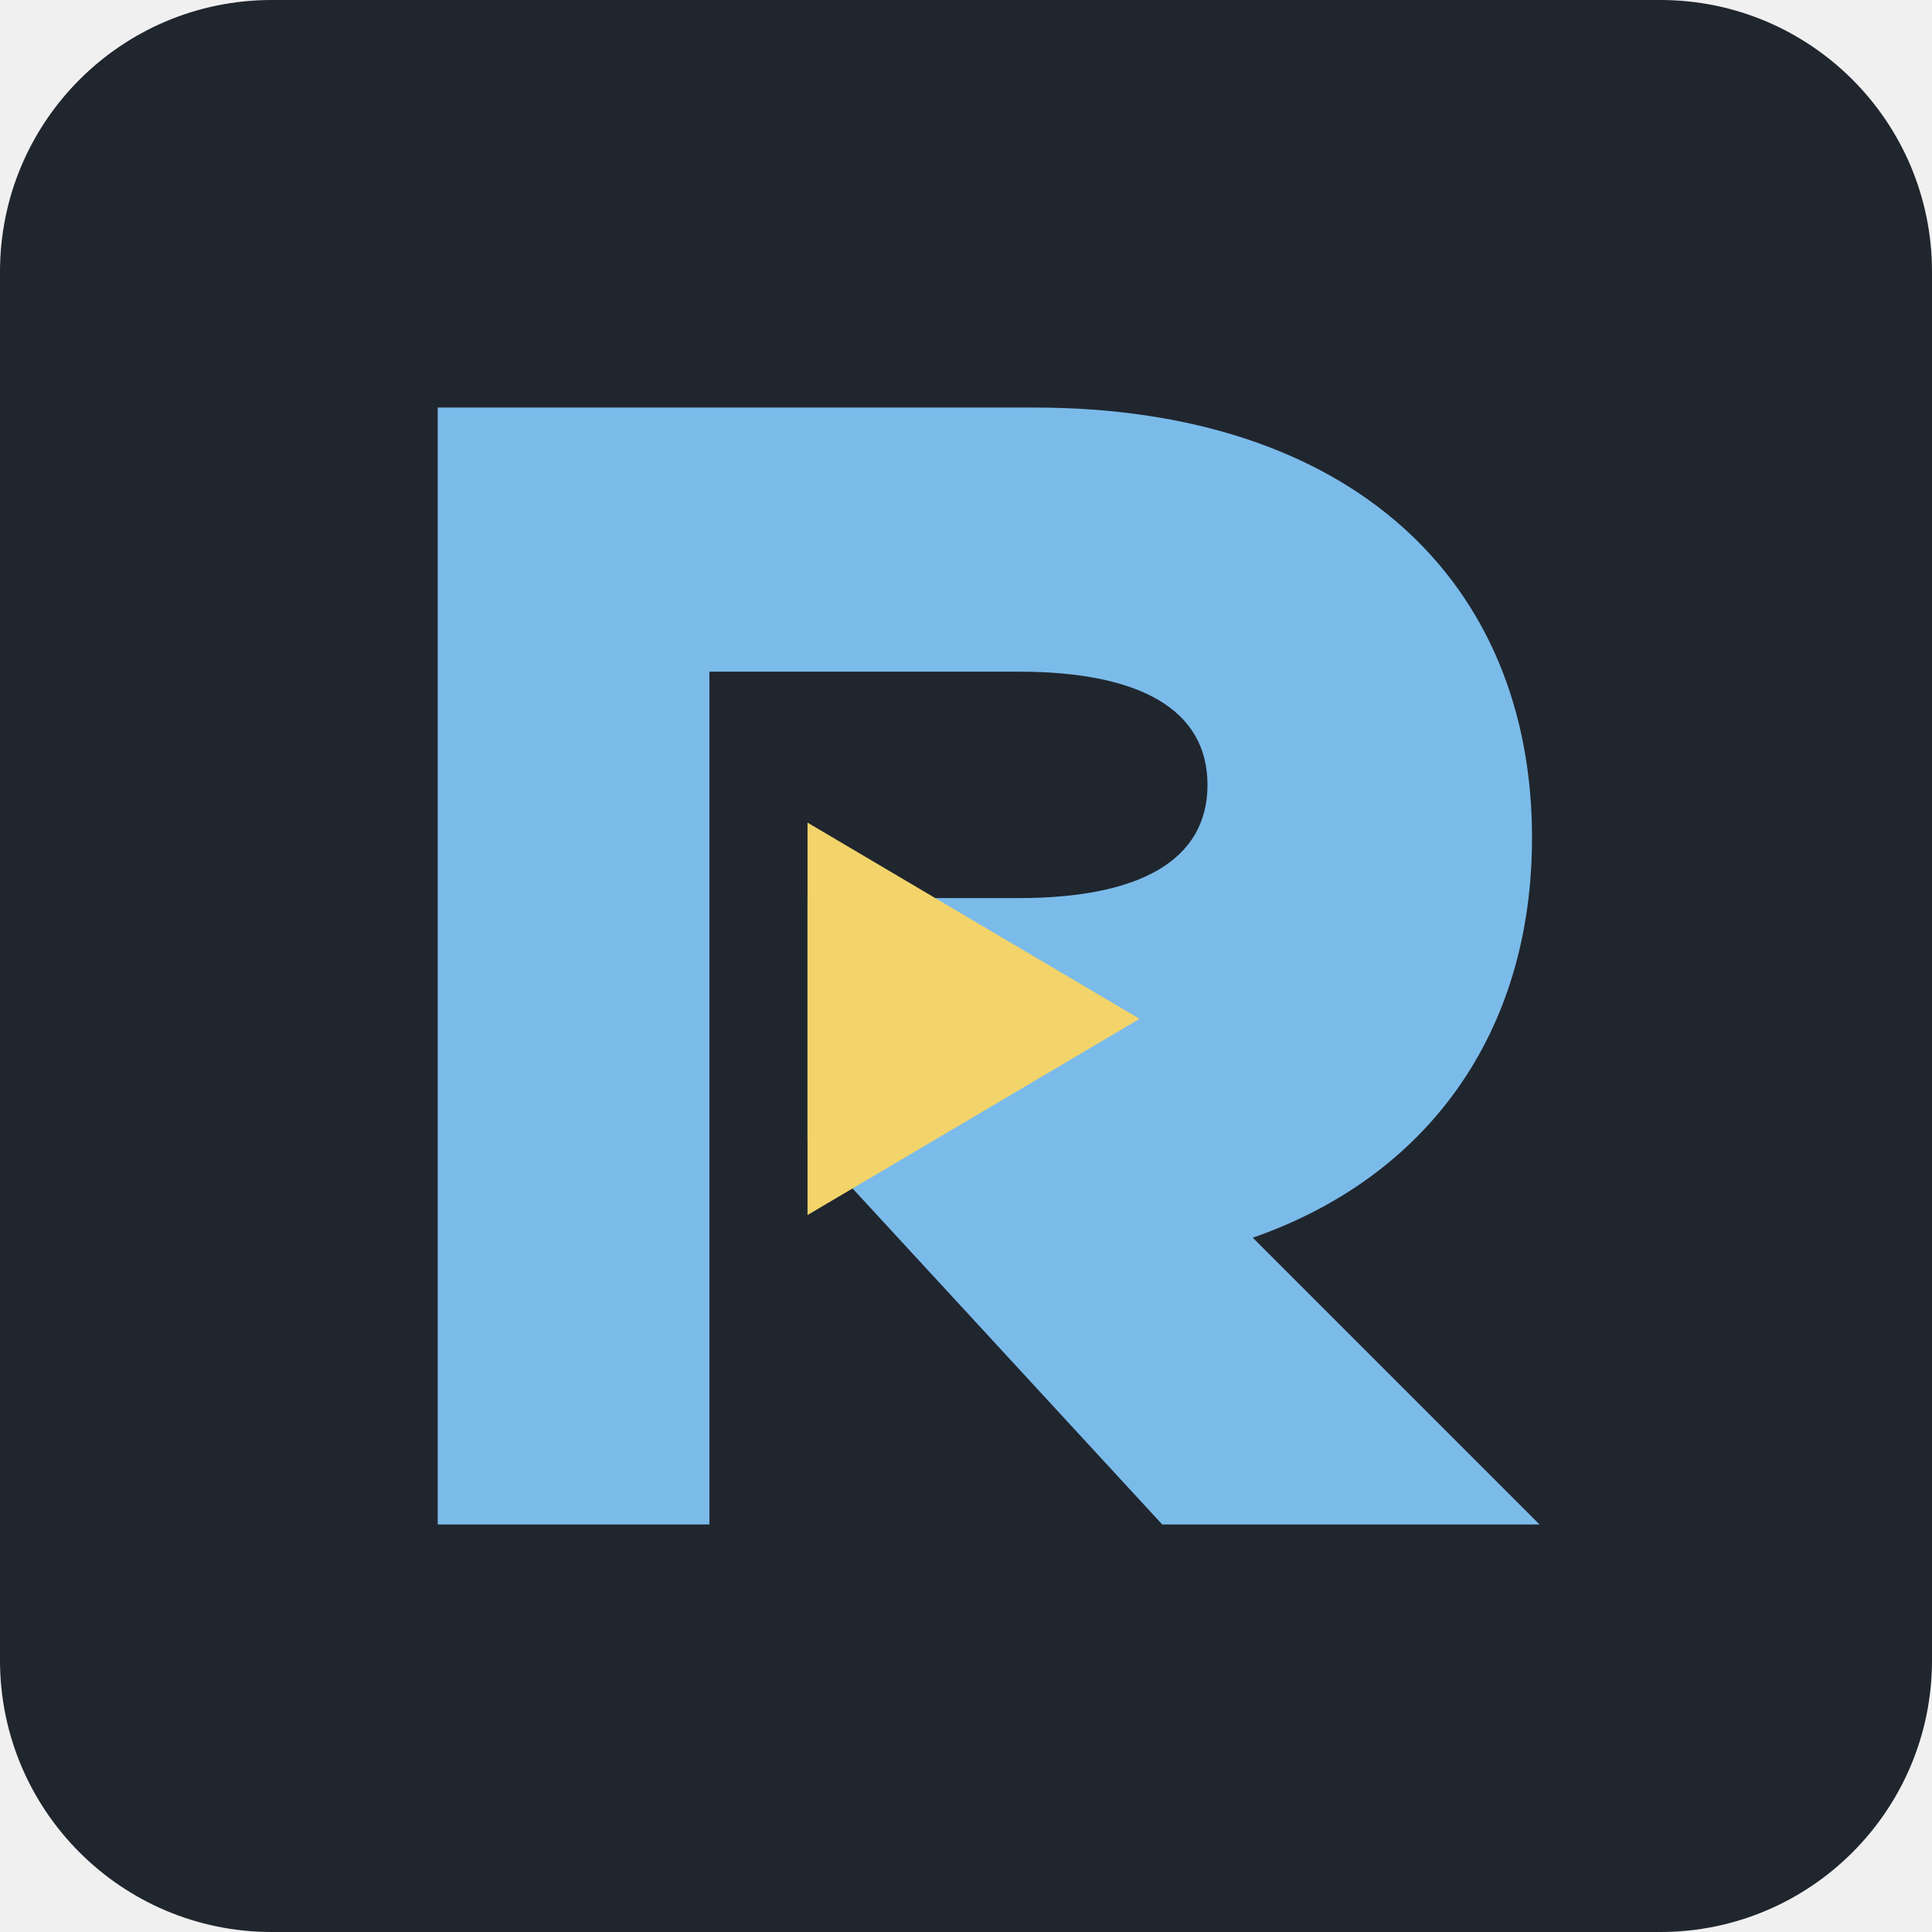
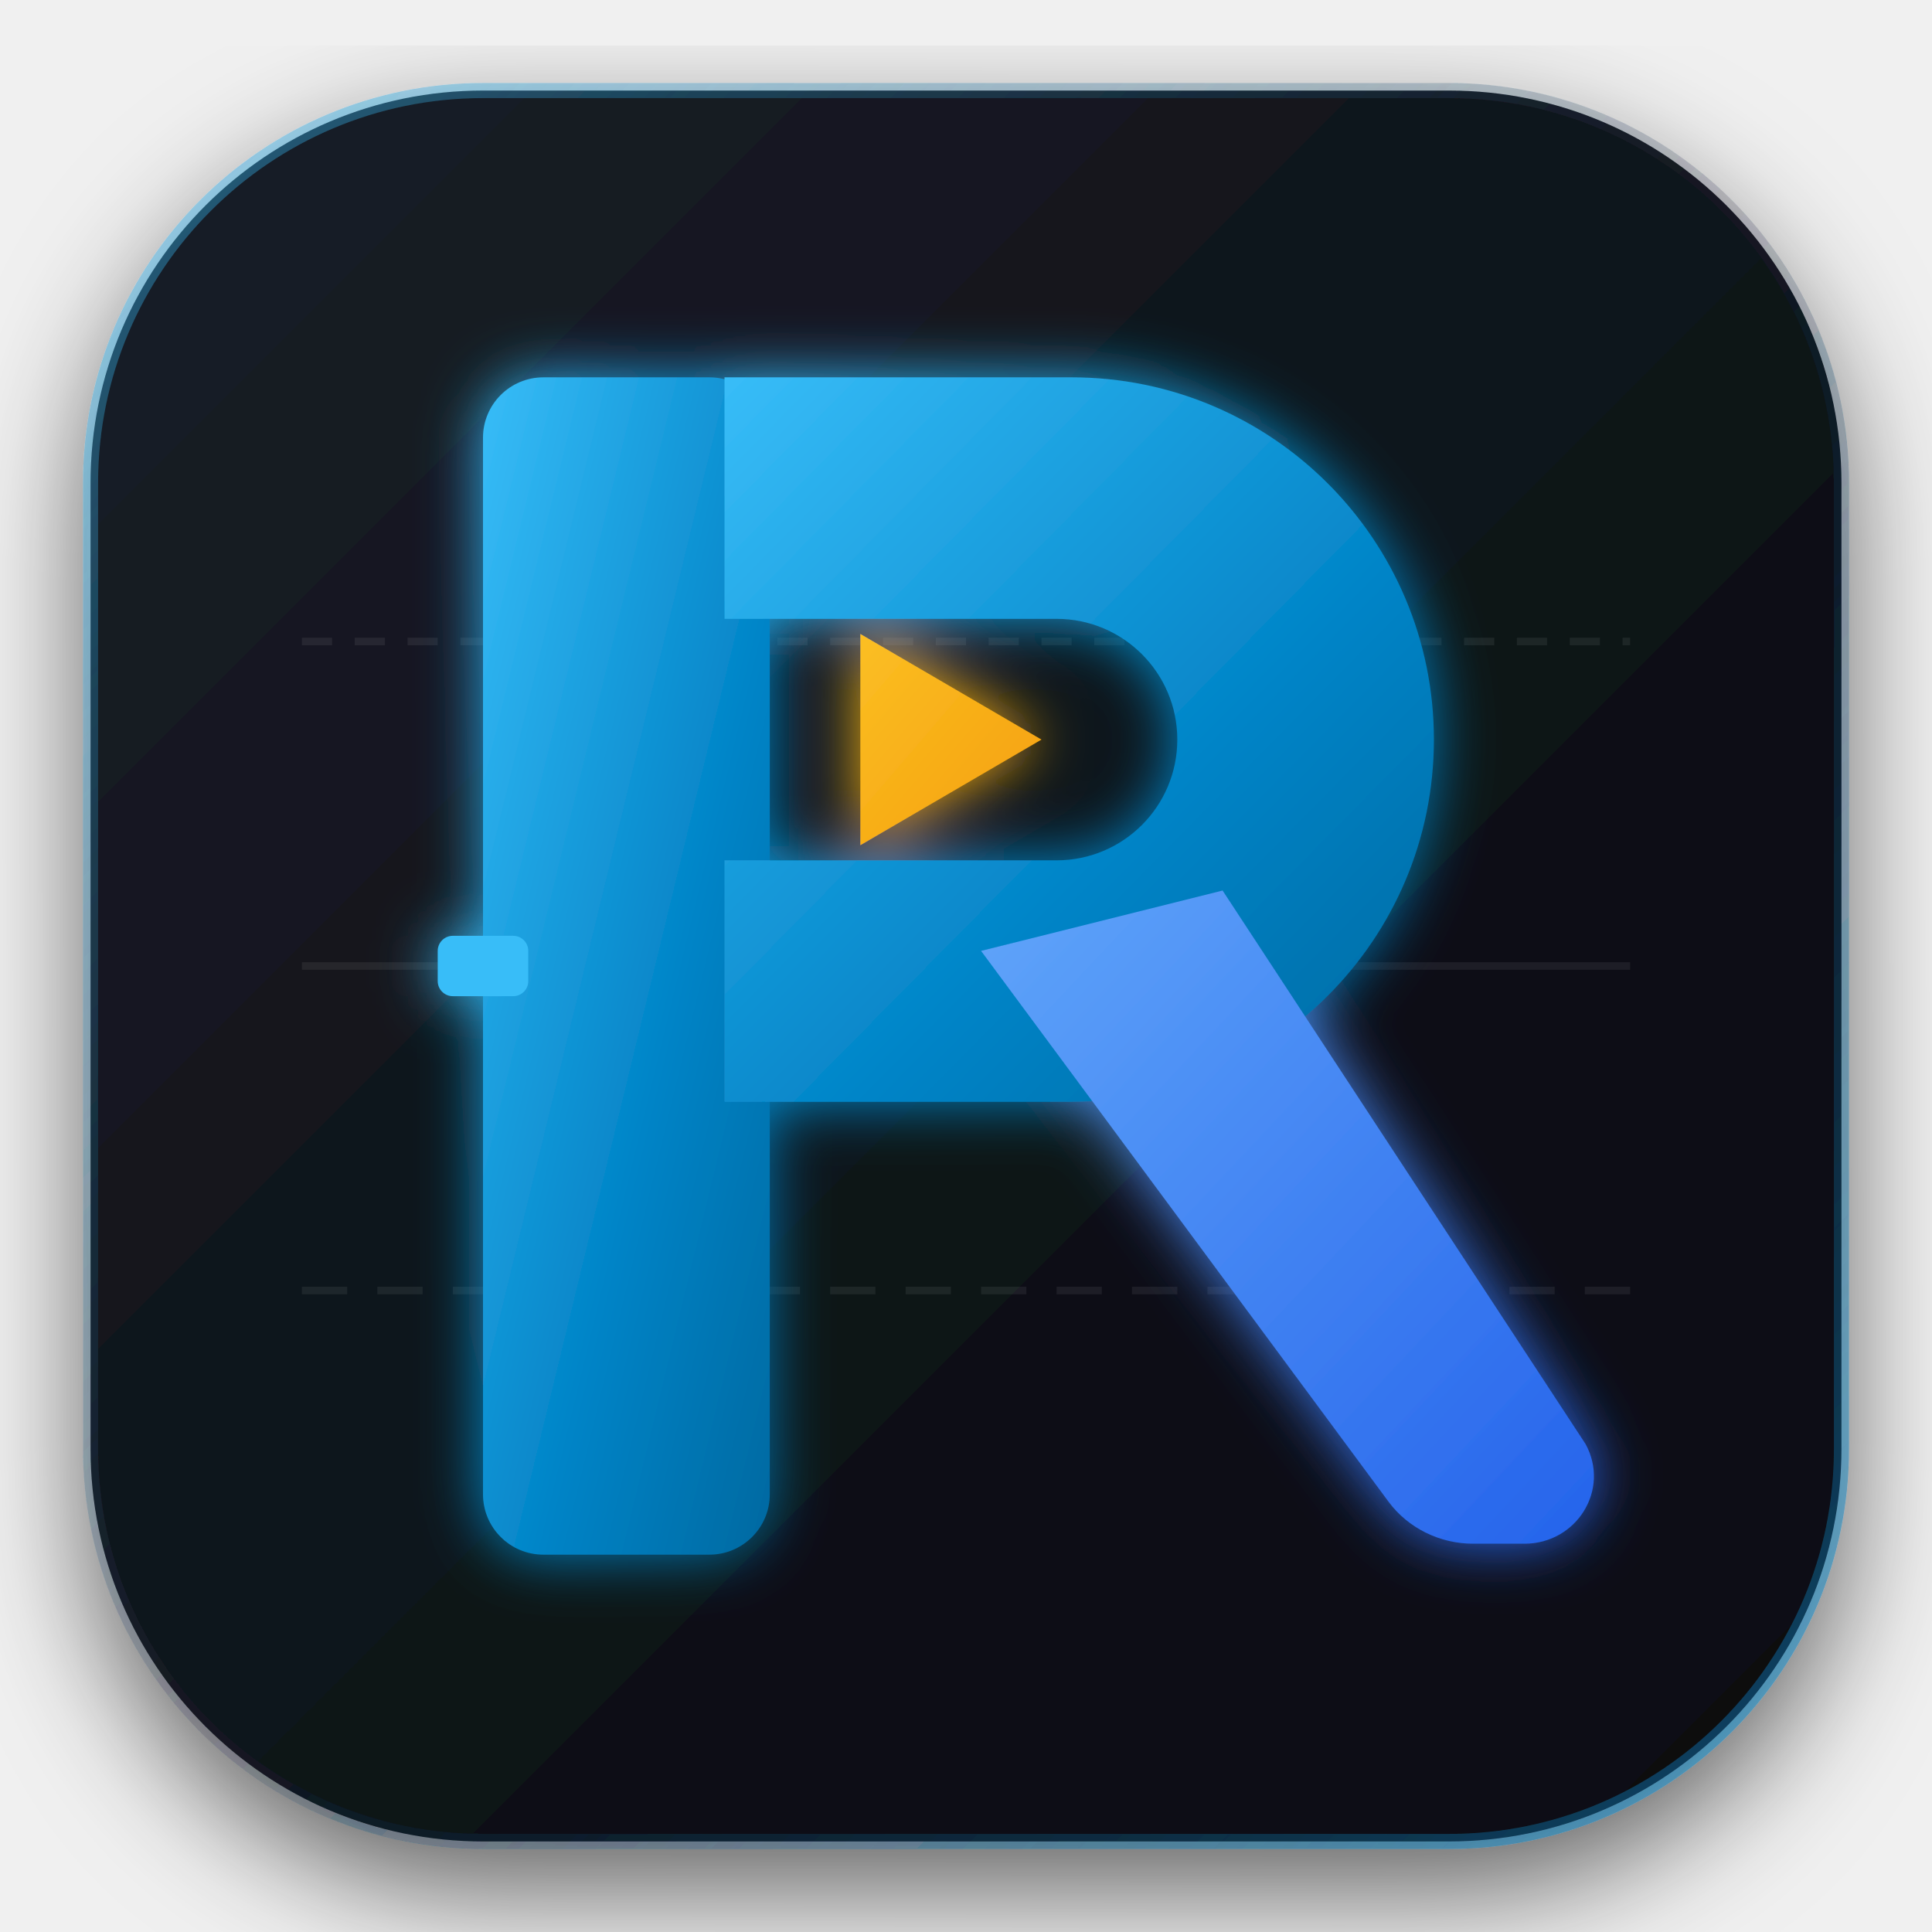
- <svg xmlns="http://www.w3.org/2000/svg" viewBox="0 0 256 256">
-   <rect width="256" height="256" rx="36" fill="#20262e" />
-   <path d="M58 54h79c42 0 66 23 66 57 0 26-14 45-37 53l38 38h-50l-47-51V119h28c16 0 25-5 25-15s-9-15-25-15H94v113H58Z" fill="#7bbbea" />
-   <path d="m107 109 44 26-44 26Z" fill="#f2d46a" />
+ <svg xmlns="http://www.w3.org/2000/svg" viewBox="0 0 512 512" width="512" height="512">
+   <defs>
+     <linearGradient id="bgGrad" x1="0%" y1="0%" x2="100%" y2="100%">
+       <stop offset="0%" stop-color="#181e28" />
+       <stop offset="50%" stop-color="#0f131a" />
+       <stop offset="100%" stop-color="#090c10" />
+     </linearGradient>
+     <linearGradient id="borderGrad" x1="0%" y1="0%" x2="100%" y2="100%">
+       <stop offset="0%" stop-color="#38bdf8" stop-opacity="0.45" />
+       <stop offset="50%" stop-color="#1e293b" stop-opacity="0.2" />
+       <stop offset="100%" stop-color="#0284c7" stop-opacity="0.5" />
+     </linearGradient>
+     <linearGradient id="cyanGrad" x1="0%" y1="0%" x2="100%" y2="100%">
+       <stop offset="0%" stop-color="#38bdf8" />
+       <stop offset="60%" stop-color="#0284c7" />
+       <stop offset="100%" stop-color="#0369a1" />
+     </linearGradient>
+     <linearGradient id="glowGrad" x1="0%" y1="0%" x2="100%" y2="0%">
+       <stop offset="0%" stop-color="#0284c7" stop-opacity="0.4" />
+       <stop offset="100%" stop-color="#38bdf8" stop-opacity="0" />
+     </linearGradient>
+     <linearGradient id="accentGrad" x1="0%" y1="0%" x2="100%" y2="100%">
+       <stop offset="0%" stop-color="#fbbf24" />
+       <stop offset="100%" stop-color="#f59e0b" />
+     </linearGradient>
+     <linearGradient id="legGrad" x1="0%" y1="0%" x2="100%" y2="100%">
+       <stop offset="0%" stop-color="#60a5fa" />
+       <stop offset="100%" stop-color="#2563eb" />
+     </linearGradient>
+     <filter id="shadow" x="-20%" y="-20%" width="140%" height="140%">
+       <feDropShadow dx="0" dy="12" stdDeviation="16" flood-color="#000000" flood-opacity="0.6" />
+     </filter>
+     <filter id="markGlow" x="-20%" y="-20%" width="140%" height="140%">
+       <feGaussianBlur stdDeviation="8" result="blur" />
+       <feComposite in="SourceGraphic" in2="blur" operator="over" />
+     </filter>
+   </defs>
+   <rect x="24" y="24" width="464" height="464" rx="104" fill="url(#bgGrad)" stroke="url(#borderGrad)" stroke-width="4" filter="url(#shadow)" />
+   <g opacity="0.07" stroke="#ffffff" stroke-width="2">
+     <line x1="80" y1="170" x2="432" y2="170" stroke-dasharray="8 6" />
+     <line x1="80" y1="256" x2="432" y2="256" />
+     <line x1="80" y1="342" x2="432" y2="342" stroke-dasharray="12 8" />
+   </g>
+   <g filter="url(#markGlow)">
+     <path d="M128 116 C128 107.16 135.16 100 144 100 H188 C196.84 100 204 107.16 204 116 V396 C204 404.84 196.84 412 188 412 H144 C135.16 412 128 404.84 128 396 Z" fill="url(#cyanGrad)" />
+     <path d="M192 100 H284 C337.02 100 380 142.98 380 196 C380 249.02 337.02 292 284 292 H192 V228 H280 C297.67 228 312 213.67 312 196 C312 178.33 297.67 164 280 164 H192 Z" fill="url(#cyanGrad)" />
+     <path d="M260 252 L368 398 C373.2 405 381.6 409.1 390.4 409.1 H404 C417.8 409.1 426.8 394.8 420.2 382.7 L324 236 Z" fill="url(#legGrad)" />
+     <path d="M228 168 L276 196 L228 224 Z" fill="url(#accentGrad)" />
+     <rect x="116" y="248" width="24" height="16" rx="4" fill="#38bdf8" />
+   </g>
</svg>
